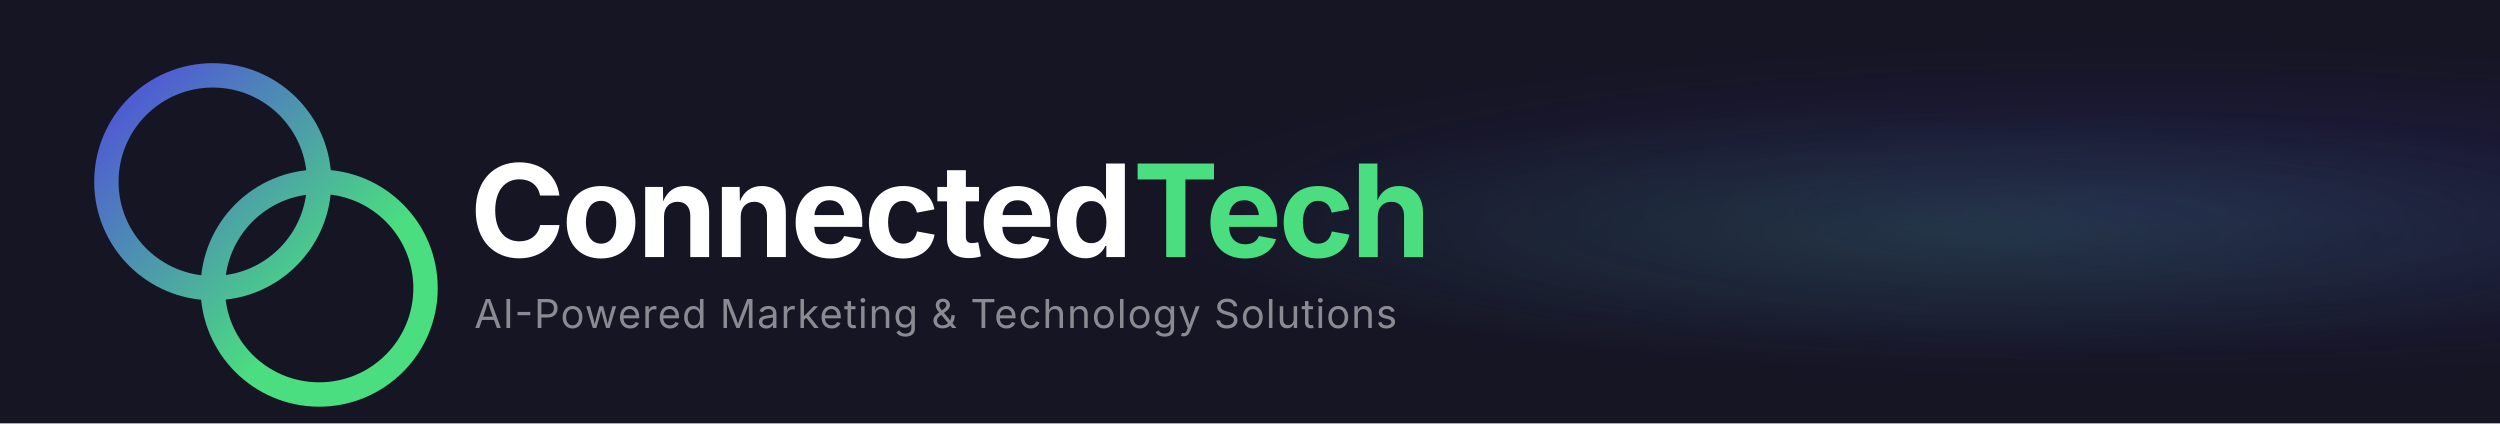
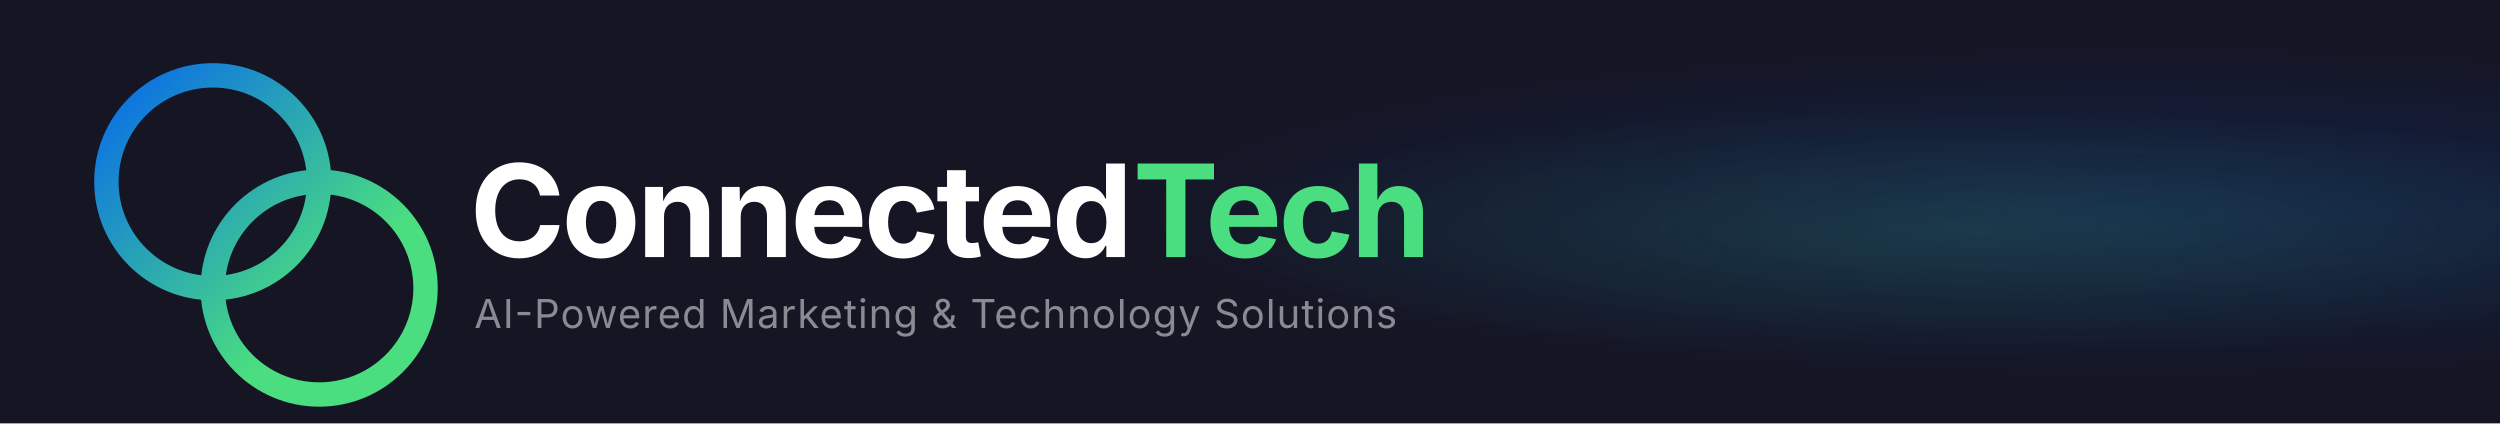
<svg xmlns="http://www.w3.org/2000/svg" viewBox="0 0 1128 191" fill="none">
  <rect width="1128" height="191" fill="#151524" />
  <radialGradient id="glow1" cx="85%" cy="50%" r="40%">
-     <stop offset="0%" stop-color="#5046E0" stop-opacity="0.18" />
-     <stop offset="100%" stop-color="#5046E0" stop-opacity="0" />
+     <stop offset="0%" stop-color="#0566EE" stop-opacity="0.18" />
+     <stop offset="100%" stop-color="#0566EE" stop-opacity="0" />
  </radialGradient>
  <radialGradient id="glow2" cx="78%" cy="55%" r="30%">
    <stop offset="0%" stop-color="#4ADE80" stop-opacity="0.13" />
    <stop offset="100%" stop-color="#4ADE80" stop-opacity="0" />
  </radialGradient>
  <rect width="1128" height="191" fill="url(#glow1)" />
  <rect width="1128" height="191" fill="url(#glow2)" />
  <defs>
    <linearGradient id="ct-grad" x1="44" y1="30" x2="148" y2="134" gradientUnits="userSpaceOnUse">
-       <stop offset="0%" stop-color="#5046E0" />
+       <stop offset="0%" stop-color="#0566EE" />
      <stop offset="100%" stop-color="#4ADE80" />
    </linearGradient>
  </defs>
  <circle cx="96" cy="82" r="48" stroke="url(#ct-grad)" stroke-width="11" />
  <circle cx="144" cy="130" r="48" stroke="url(#ct-grad)" stroke-width="11" />
  <text x="212" y="116" font-family="'Geist Sans', 'Inter', system-ui, -apple-system, sans-serif" font-size="58" font-weight="700" letter-spacing="-1.5" fill="white">Connected<tspan fill="#4ADE80">Tech</tspan>
  </text>
  <text x="214" y="148" font-family="'Geist Sans', 'Inter', system-ui, -apple-system, sans-serif" font-size="18" font-weight="400" letter-spacing="0.5" fill="white" opacity="0.5">AI-Powered Marketing &amp; Technology Solutions</text>
</svg>
